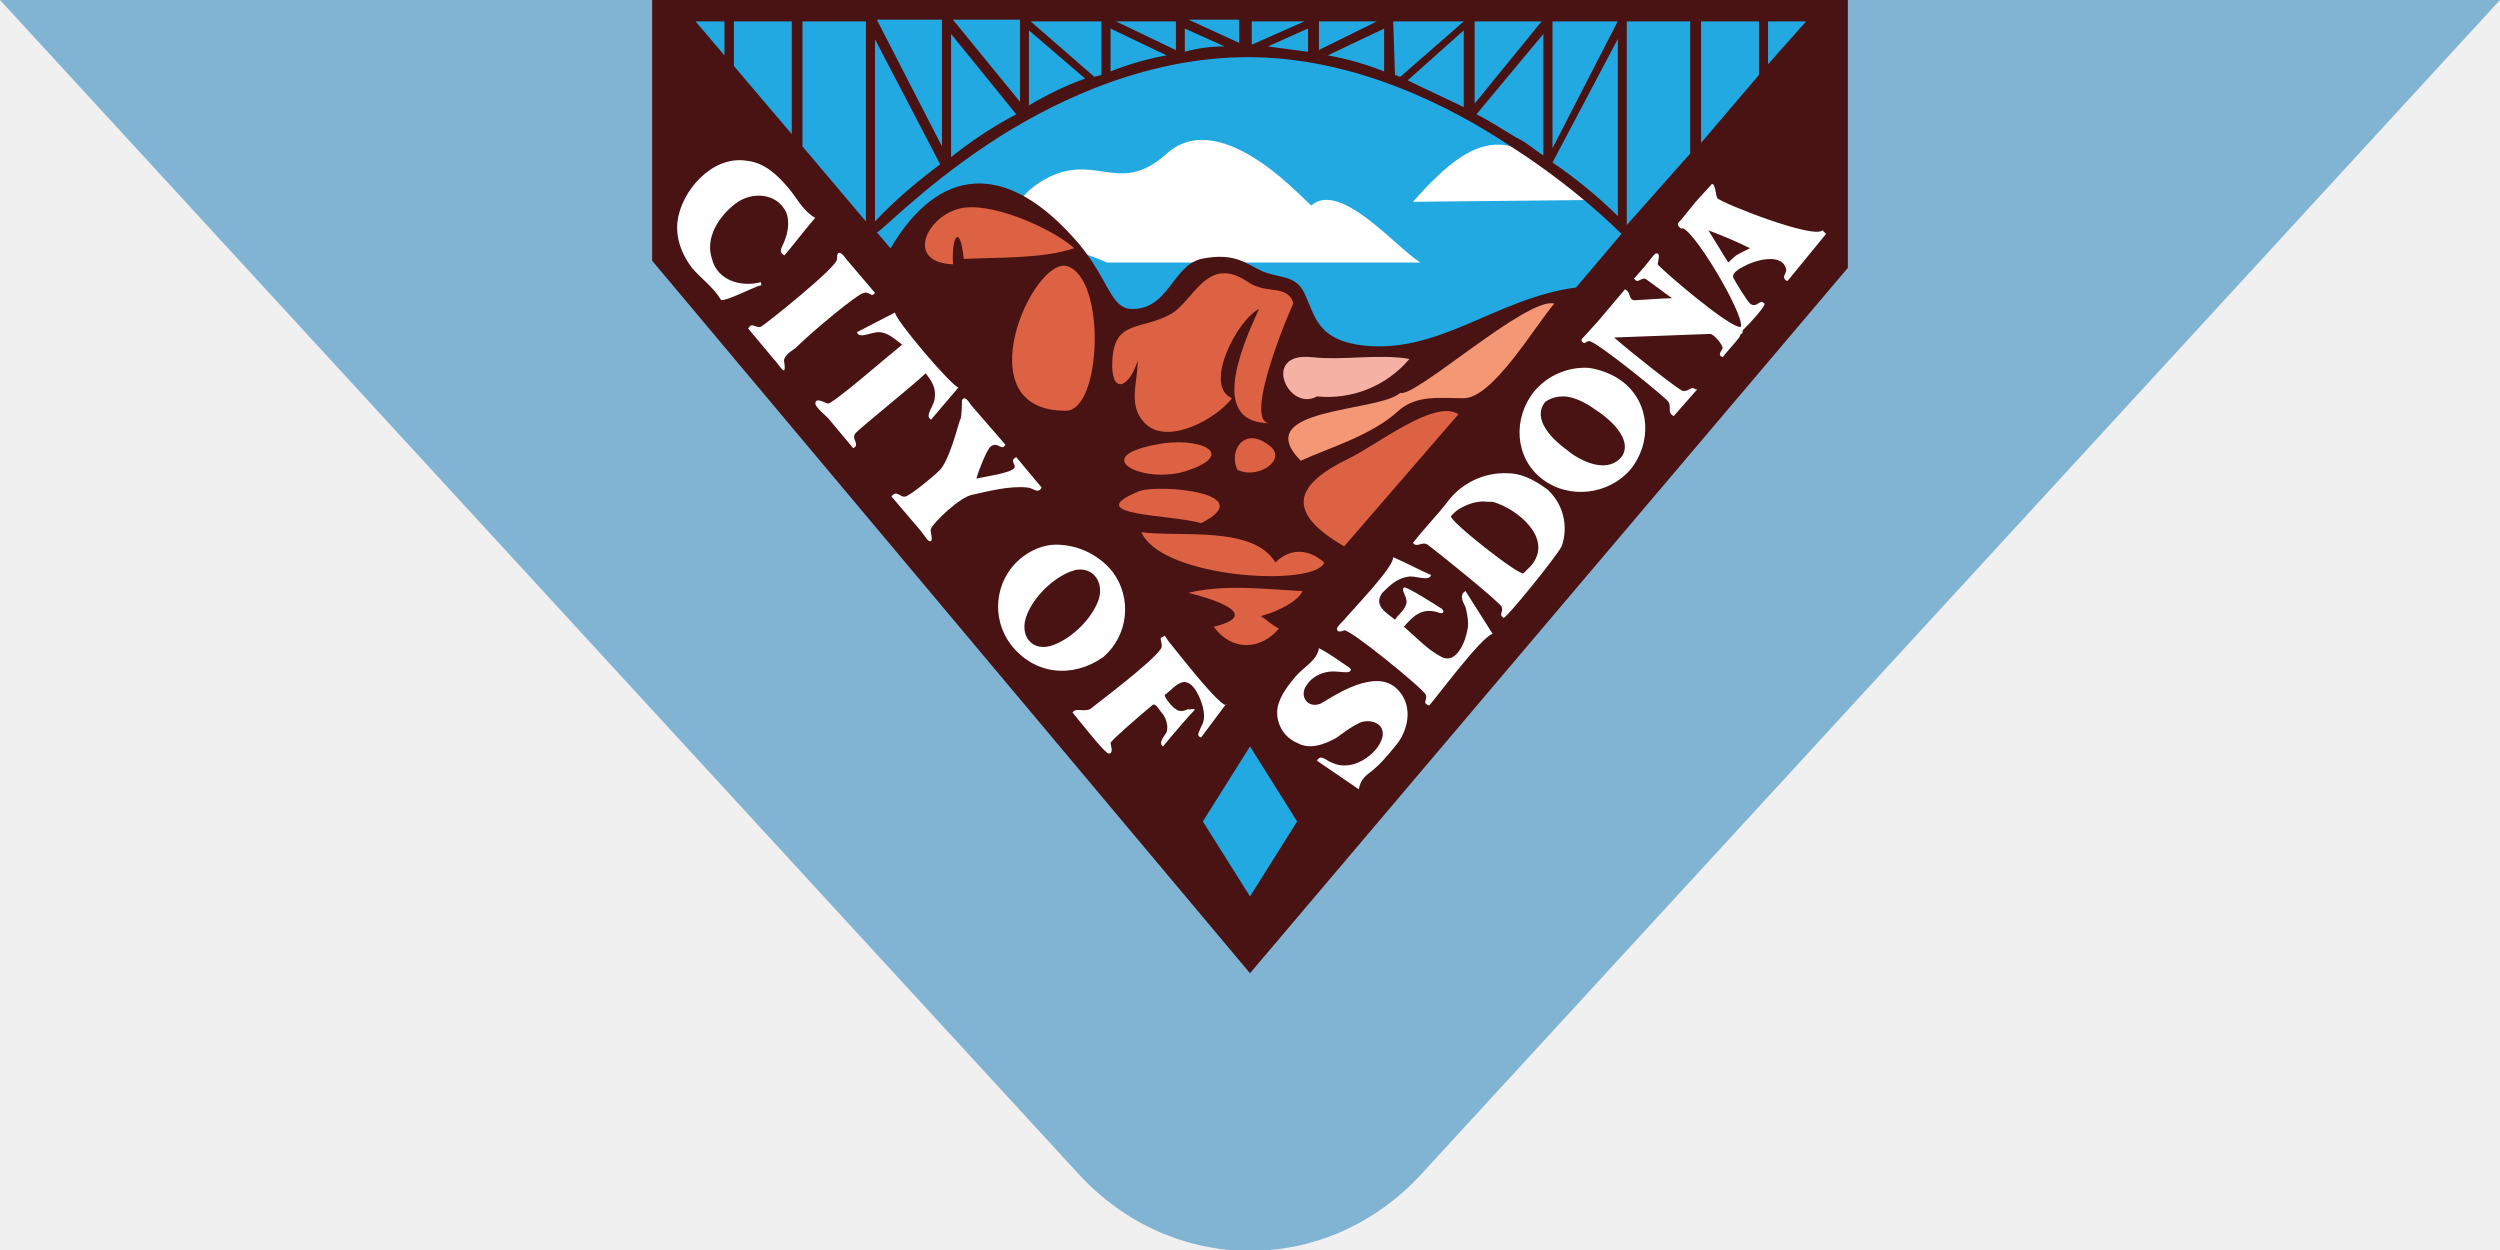
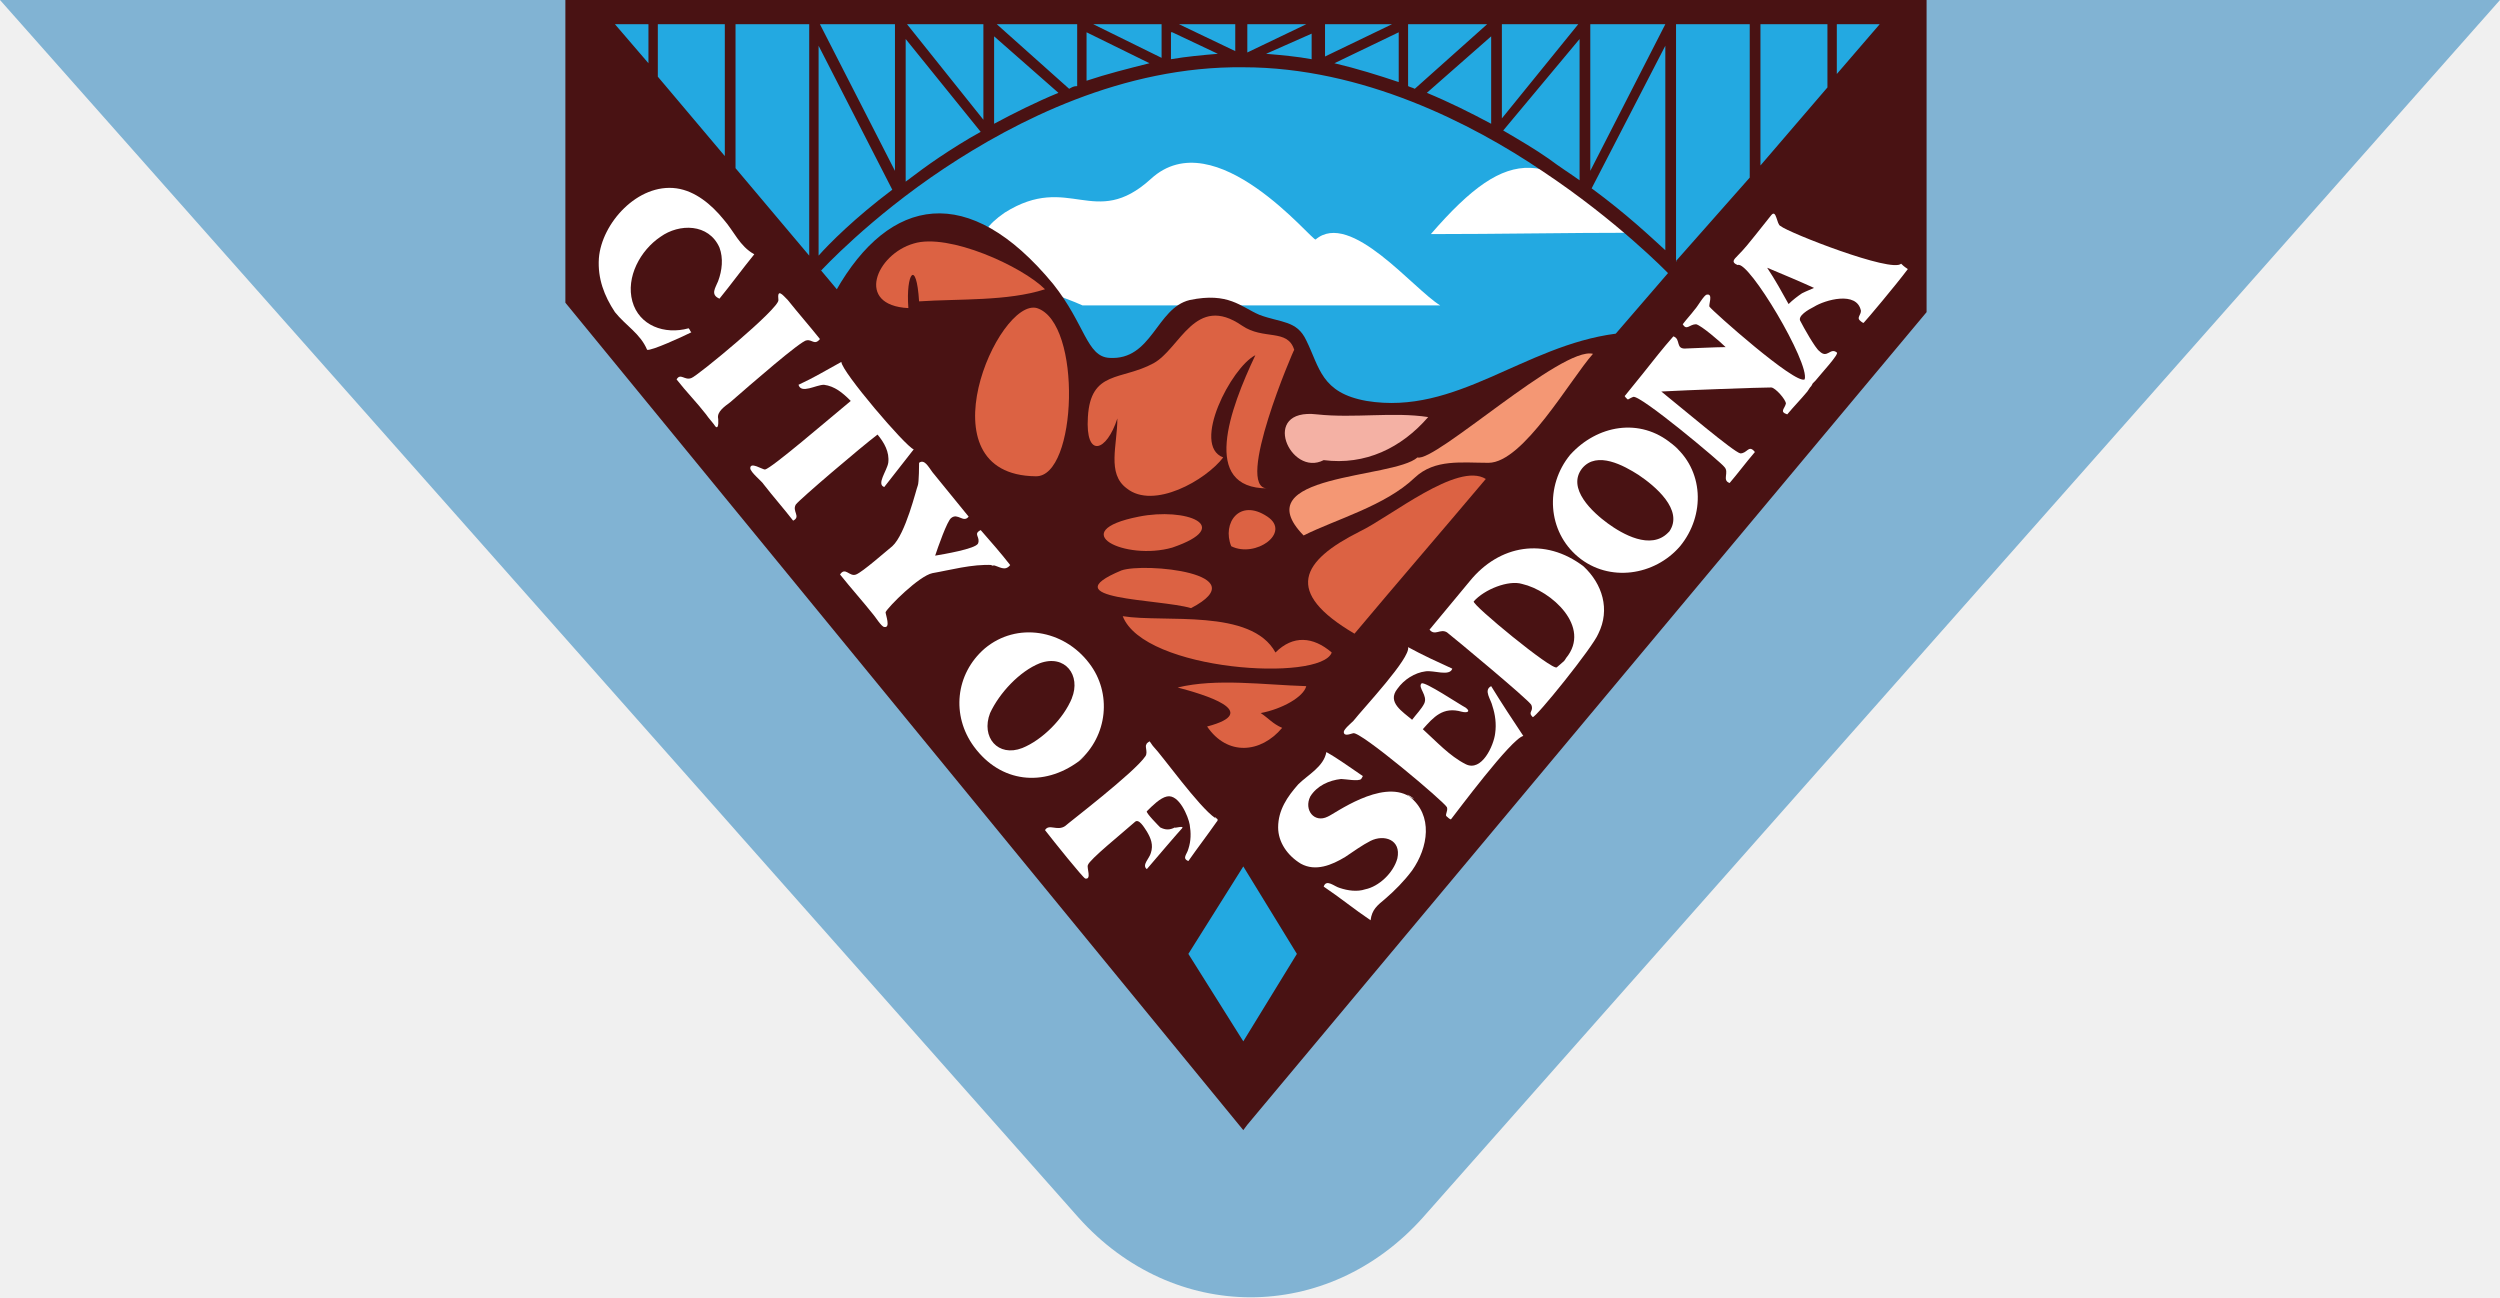
- <svg xmlns="http://www.w3.org/2000/svg" width="140" height="70" fill="none">
-   <g clip-path="url(#a)">
-     <path fill="#81B3D3" d="M140 0H0l60.36 65.7c5.28 5.8 14 5.8 19.28 0L140 0Z" />
-     <path fill="#23A9E1" d="M37.23.5 69.8 38.4 102.26.7 37.23.5Z" />
-     <path fill="#fff" d="M61.99 14.7h17.55c-1.32-.8-4.47-4.6-6.1-3.2-.1.1-4.96-5.7-8.1-2.9-2.75 2.5-4.06-.3-7.1 1.6-3.66 2.4 2.02 3.7 3.75 4.5Zm27.08-3.5-9.94.1c3.96-4.5 5.68-4 9.94-.1Z" />
-     <path fill="#491213" d="M99.01 3.6V1.2h2.13l-2.13 2.4ZM49.11 13c.1.1 2.43-2.4 6.18-4.9 3.45-2.3 8.72-4.9 14.6-4.9 5.9 0 11.27 2.7 14.72 5 3.75 2.4 6.09 4.8 6.19 4.9l-2.54 3c-4.56.6-7.81 3.9-12.27 3.2-2.24-.4-2.34-1.6-2.95-2.9-.5-1-1.32-.8-2.33-1.2-.91-.4-1.52-1.1-3.45-.7-1.62.4-1.83 2.9-3.96 2.8-1.11-.1-1.21-1.6-2.84-3.6-4.16-4.9-7.95-4.29-10.59.21L49.1 13ZM40.57 1.2v1.9l-1.62-1.9h1.62Zm54.68 0h3.25v3L95.26 8V1.2ZM91.1 12.6V1.2h3.55v7.4l-3.55 4Zm-.5-10.4v9.9a26.33 26.33 0 0 0-3.66-3l3.65-6.9Zm-4.17-.3v6.8c-.5-.3-.9-.7-1.52-1-.7-.4-1.42-.9-2.23-1.3l3.75-4.5Zm-4.46-.2V6c-1.01-.5-2.13-1-3.14-1.5l3.14-2.8Zm.61-.5h3.75l-3.75 4.6V1.2Zm4.36 0h3.65l-3.65 7.1V1.2Zm-8.93 0h3.96l-3.55 3.1c-.1 0-.2-.1-.3-.1l-.1-3Zm-.5.4V4c-1.02-.4-2.03-.7-3.15-.9l3.15-1.5Zm-4.26 0v1.3L71 2.6l2.24-1Zm-6.9 0 2.23 1c-.81 0-1.52.1-2.23.3V1.6Zm-4.16 0 3.14 1.5c-1.11.2-2.13.5-3.14.9V1.6Zm3.65 1.2L62.5 1.2h3.35v1.6Zm3.55-.4-2.84-1.3h2.84v1.3Zm.71-1.2h2.94L70.1 2.5V1.2Zm3.76 0h3.24l-3.24 1.6V1.2ZM61.28 4.3l-3.56-3.1h3.96v3l-.4.1Zm-3.66-2.6 3.15 2.7c-1.12.4-2.13.9-3.15 1.5V1.7Zm-4.36.2 3.65 4.5a22.9 22.9 0 0 0-3.65 2.4V1.9ZM49 2.2l3.65 7c-1.32 1-2.53 2-3.65 3.2V2.2Zm3.75 6L49.1 1.1h3.65v7.1Zm4.37-2.5-3.76-4.6h3.76v4.6ZM44.33 7.5 41.1 3.7V1.2h3.24v6.3Zm.61-6.3h3.55v11.2l-3.55-4.2v-7ZM36.52 0v14.6L70 54.5 103.48 15V0H36.52Z" />
-     <path fill="#23A9E1" d="M67.36 46 70 41.8l2.64 4.2L70 50.2 67.36 46Z" />
-     <path fill="#DC6243" d="M75.28 30.6c-3.45-2-2.64-3.5.2-4.9 1.52-.7 4.87-3.4 6.19-2.5l-6.4 7.4Zm-2.34 2.5c-2.03-.1-4.36-.4-6.39.1 1.22.3 4.26 1.2 1.42 1.9 1.02 1.4 2.64 1.3 3.65.1-.4-.2-.7-.5-1.01-.7 1.11-.3 2.13-.9 2.33-1.4Zm1.22-1.6c-.91-.8-1.93-.8-2.74 0-1.22-2.1-5.48-1.4-7.5-1.7 1.1 2.6 9.73 3.1 10.24 1.7Zm-6.9-2.2c-1.62-.5-6.9-.4-3.45-1.8 1.12-.4 6.8.1 3.45 1.8Zm2.03-3c-.5-1.1.4-2.4 1.72-1.4 1.22.8-.6 2-1.72 1.4Zm-2.94.1c-2.34.7-5.38-.8-1.63-1.5 2.34-.5 4.77.5 1.63 1.5.1 0-.1 0 0 0Zm-2.64-6.2c-.5 1.6-1.52 1.9-1.42 0 .1-2.3 1.62-1.7 3.25-2.6 1.31-.7 2.03-3.4 4.36-1.8 1.01.7 2.23.1 2.53 1.2 0-.1-2.94 6.7-1.31 6.7-3.25 0-1.83-3.8-.61-6.4-1.22.6-3.15 4.3-1.52 5-.82 1.1-3.45 2.6-4.77 1.5-1.12-1-.51-2.3-.51-3.6ZM59.65 23c-5.68 0-1.82-8.6.1-8.1 2.24.7 1.93 8.2-.1 8.1Zm-6.29-8.2c-2.64-.1-1.52-2.6.3-3.1 1.73-.5 5.28 1.1 6.5 2.2-1.83.6-4.16.5-6.19.6-.2-2-.7-1.3-.6.3Z" />
-     <path fill="#F49774" d="M72.84 25.8c-2.94-3 4.36-2.7 5.58-3.8.81.3 7.1-5.4 8.62-5-1.11 1.3-3.45 5.3-5.07 5.3-1.32 0-2.64-.2-3.65.7-1.52 1.4-3.96 2.1-5.48 2.8Z" />
-     <path fill="#F4B1A4" d="M73.75 22.2c-1.62.9-3.14-2.5-.3-2.2 1.83.2 3.75-.2 5.48.1a5.99 5.99 0 0 1-5.18 2.1Z" />
-     <path fill="#fff" d="M51.84 20.9c.3.4.6.8.5 1.4 0 .4-.6 1-.2 1.2l1.53-1.8c-.4-.1-3.55-3.8-3.55-4.2l-2.13 1.1c.1.4.8 0 1.21 0 .51 0 .92.4 1.32.7-1.11.9-3.85 3.3-4.16 3.3-.1 0-.7-.4-.7 0 0 .2.6.7.7.8l1.42 1.7c.4-.2-.1-.5.1-.8.1-.2 3.25-2.7 3.96-3.4Zm-3.45-4.5c.3-.1.4.3.61 0l-1.62-1.9c-.2-.3-.51-.6-.51 0 .1.4-4.06 3.7-4.26 3.8-.3.1-.5-.3-.71.1l1.42 1.7c.2.2.3.4.5.6.2.2.1-.4.1-.4-.1-.3.31-.6.62-.8 1.01-1 3.55-3.1 3.85-3.1Zm-5.78-.6c-1.12.3-2.44-.1-2.74-1.3-.4-1.2.4-2.4 1.32-3.1.91-.7 2.33-.6 2.84.5.2.5.1 1.1-.1 1.6-.1.3-.4.6 0 .8.6-.7 1.11-1.4 1.72-2.1-.7-.4-1.01-1.1-1.52-1.7-.6-.7-1.32-1.4-2.33-1.5-1.93-.3-3.65 1.7-3.86 3.4-.1.9.2 1.8.81 2.6.51.6 1.22 1.1 1.63 1.8.2.1 1.82-.7 2.13-.8.2 0 .1-.1.1-.2-.5.2 0 0 0 0Zm25.87 23.6c-.71-.5-2.64-3-3.05-3.5l-.2-.3-.2.1c-.1.1.1.4 0 .6-.5.8-3.75 3.2-3.96 3.4-.4.2-.8-.1-1.01.2.5.6 1.82 2.3 2.03 2.3.3 0 .1-.5.1-.6.1-.2 1.72-1.6 2.33-2.1.2-.2.4.3.61.5.2.3.3.7.2 1-.1.2-.5.6-.2.8.4-.5 1.52-1.8 1.73-2 .2-.2-.41 0-.3-.1-.21.1-.52.2-.72 0-.1 0-.71-.7-.6-.8.3-.2.6-.6 1-.7.62-.1 1.02 1 1.12 1.4.1.4.1.8-.1 1.1-.1.3-.3.5 0 .6l1.42-1.9c0 .1-.1.1-.2 0-.1 0 .1.1 0 0Zm-9.34-8.9c-.7 0-1.42.3-2.02.8a3.52 3.52 0 0 0-.51 4.8c1.32 1.7 3.45 1.9 5.17.7a3.52 3.52 0 0 0 .51-4.8 4.1 4.1 0 0 0-3.14-1.5Zm1.22 1.4c.92-.1 1.52.8 1.12 1.8-.4 1-1.42 2-2.44 2.4-1.21.5-2.03-.5-1.52-1.7.4-1 1.42-2 2.44-2.4.1 0 .2-.1.4-.1Zm-2.84-4.6c.3 0 .61.4.81 0l-1.42-1.7c-.4.2 0 .4-.1.6-.2.3-1.72.5-2.13.6.1-.4.61-1.7.81-1.8.4-.3.61.3.81-.1l-1.82-2.1c-.2-.2-.4-.7-.61-.4 0 0 0 1-.1 1.1-.1.2-.61 2.4-1.22 2.9-.3.3-1.52 1.3-1.83 1.4-.3.1-.5-.4-.8 0l1.62 1.9c.1.1.4.6.5.6.3.1 0-.6.1-.7.1-.3 1.63-1.8 2.34-1.9.91-.2 2.03-.5 3.04-.4.2 0-.2 0 0 0ZM82.07 34c.1.4.2.9.1 1.3-.1.6-.6 1.9-1.42 1.5-.8-.4-1.42-1.1-2.13-1.7.51-.6 1.02-1.1 1.93-.8.2.1.4 0 .2-.2-.3-.2-2.03-1.3-2.13-1.2-.2.2.3.6.1 1-.1.3-.4.5-.6.8-.51-.4-1.22-.8-.71-1.5.4-.4.8-.8 1.42-.9.4-.1 1.21.3 1.31-.1-.7-.3-1.42-.7-2.13-1 .1.5-2.23 2.9-2.73 3.5-.1.1-.41.4-.41.5 0 .3.4.1.4.1.31-.1 4.47 3.3 4.57 3.6.1.2-.1.4 0 .5 0 0 .1.1.2.1.3-.3 2.95-3.9 3.55-4l-1.52-2.4c-.4.2-.1.7 0 .9Zm-4.06 4.4c-1.31-.9-3.65.8-4.05 1-.71.3-1.22-.4-.81-1 .3-.5.9-.8 1.52-.8.2 0 .91.1.91 0 .1-.1.1-.1 0-.2-.6-.4-1.12-.8-1.72-1.1-.1.7-.92 1.1-1.32 1.6-.51.6-1.02 1.3-1.02 2s.4 1.4 1.12 1.7c.7.4 1.52.1 2.23-.3.4-.3.81-.6 1.22-.8.6-.3 1.52 0 1.32.8-.2.7-.92 1.3-1.63 1.5-.4.1-.8.1-1.21-.1-.3-.1-.61-.5-.82-.1l2.34 1.6c.1-.5.3-.7.7-1 .51-.4.92-.9 1.33-1.4.8-.9 1.11-2.5-.1-3.4Zm17.86-28.1c0 .1 0 .1 0 0l-.91 1-.81 1c-.2.2-.3.3 0 .5.5-.3 3.55 4.8 3.34 5.5-.5.2-4.56-3.3-4.66-3.5 0-.1.2-.7-.1-.6-.1 0-.51.6-.61.7l-.61.7c.2.3.3 0 .6 0 .2.1 1.22.9 1.53 1.1-.51 0-1.73.1-1.93.1-.6.1-.3-.4-.71-.6L89.48 18l-.91 1v.1c.2.2.1.1.4 0 .3-.1 4.36 3.2 4.46 3.4.2.3-.1.6.3.8l1.23-1.4c.1-.1.1-.1 0-.1-.3-.2-.3.1-.71.1-.3-.1-2.95-2.2-3.86-3l5.38-.2c.2 0 .7.6.7.8-.1.2-.3.4 0 .5.31-.4.62-.7.92-1.1l.1-.2c.1 0 .1-.1.1-.2l.1-.1c.31-.3 1.22-1.3 1.12-1.4-.3-.3-.4.3-.81 0-.2-.2-.81-1.2-.91-1.4-.2-.3.4-.6.6-.7.51-.3 2.14-.8 2.34.2 0 .2-.2.4-.1.5 0 0 .1.2.2.1l2.13-2.6-.2-.2c-.5.5-5.58-1.5-5.89-1.8-.1-.2-.1-.8-.3-.8Zm-.2 2.6c.8.3 1.52.6 2.33 1l-.6.3c-.21.1-.41.3-.62.5l-1.11-1.8Zm-6.7 7.7a3.7 3.7 0 0 0-3.04 1.3c-1.22 1.5-1.12 3.7.4 4.9 1.53 1.2 3.76.9 4.97-.5 1.22-1.5 1.12-3.7-.4-4.9-.5-.4-1.22-.7-1.93-.8Zm-1.42 1.6c.6 0 1.32.4 1.73.7.8.5 2.23 1.7 1.52 2.7 0-.1.1-.1-.1.1-.82.8-2.24.1-2.95-.5-.7-.5-2.03-1.7-1.21-2.7.3-.2.6-.3 1.01-.3Zm-3.14 4.3a4 4 0 0 0-3.35 1.6c-.61.8-1.32 1.5-1.93 2.3.2.3.5-.1.81.1.3.2 4.16 3.3 4.16 3.5.1.3-.2.4.1.6.1.1 2.94-3.4 3.25-4 .4-1.1.1-2.4-.81-3.2.1.1.2.1 0 0-.81-.6-1.52-.9-2.23-.9Zm-1.12 1.6h.3c1.42.4 3.45 2.1 2.13 3.6l-.4.4c-.2.2-4.26-3-4.06-3.2.4-.5 1.32-.9 2.03-.8Z" />
-   </g>
-   <defs>
-     <clipPath id="a">
-       <path fill="#fff" d="M0 0h140v70H0z" />
-     </clipPath>
-   </defs>
+ <svg xmlns="http://www.w3.org/2000/svg" width="185" height="96" viewBox="0 0 185 96" fill="none">
+   <path d="M185 0H0L79.81 90.101C86.849 97.966 98.25 97.966 105.289 90.101L185 0Z" fill="#81B3D3" />
+   <path d="M42.83 0.697L92.004 58.84L140.882 1.095L42.83 0.697Z" fill="#23A9E1" />
+   <path d="M120.954 17.224C115.898 17.224 110.941 17.323 105.884 17.323C111.833 10.454 114.51 11.151 120.954 17.224Z" fill="white" />
+   <path d="M80.107 22.6C88.931 22.6 97.755 22.6 106.578 22.6C104.595 21.405 99.936 15.531 97.358 17.721C97.16 17.921 89.922 8.861 85.163 13.241C80.999 17.025 79.116 12.744 74.357 15.73C69.102 19.314 77.529 21.405 80.107 22.6Z" fill="white" />
+   <path d="M92.302 0H41.838V22.401L92.004 83.63L92.302 83.231L142.567 23.098V0H92.302ZM54.429 1.792H59.882V18.916L54.429 12.445V1.792ZM53.636 11.549L48.679 5.675V1.792H53.636V11.549ZM72.771 8.861L67.12 1.792H72.771V8.861ZM66.227 12.644L60.675 1.792H66.227V12.644ZM60.576 3.385L66.029 14.038C63.253 16.129 61.369 18.02 60.576 18.916V3.385ZM67.02 2.887L72.572 9.757C71.482 10.354 70.391 11.051 69.499 11.648C68.607 12.246 67.814 12.843 67.02 13.441V2.887ZM73.564 2.688L78.323 6.87C76.637 7.566 75.051 8.363 73.564 9.159V2.688ZM79.116 6.571L73.762 1.792H79.711V6.372C79.413 6.372 79.314 6.471 79.116 6.571ZM98.052 1.792H103.009L98.052 4.181V1.792ZM92.302 1.792H96.664L92.302 3.883V1.792ZM91.409 3.783L87.245 1.792H91.409V3.783ZM85.957 4.281L80.9 1.792H85.957V4.281ZM80.405 2.389L85.064 4.679C83.478 5.078 81.892 5.476 80.405 5.974V2.389ZM86.75 2.389L90.121 3.982C88.931 4.082 87.84 4.181 86.651 4.381V2.389H86.75ZM97.061 2.489V4.381C95.97 4.181 94.879 4.082 93.69 3.982L97.061 2.489ZM103.505 2.389V6.073C102.018 5.575 100.431 5.078 98.746 4.679L103.505 2.389ZM104.199 1.792H110.048L104.695 6.571C104.496 6.471 104.397 6.471 104.199 6.372V1.792ZM117.682 1.792H123.234L117.682 12.644V1.792ZM111.139 1.792H116.79L111.139 8.761V1.792ZM110.346 2.688V9.159C108.859 8.363 107.272 7.566 105.587 6.87L110.346 2.688ZM116.889 2.887V13.341C116.195 12.843 115.402 12.345 114.609 11.748C113.617 11.051 112.428 10.354 111.238 9.657L116.889 2.887ZM123.234 3.385V18.518C122.144 17.522 120.359 15.83 117.781 13.938L123.234 3.385ZM124.027 19.314V1.792H129.48V13.142L124.027 19.314C124.126 19.414 124.027 19.414 124.027 19.314ZM130.273 1.792H135.23V6.471L130.273 12.246V1.792ZM47.985 1.792V4.679L45.506 1.792H47.985ZM60.675 19.912L60.774 20.011C60.774 20.011 64.344 16.129 69.895 12.445C75.15 8.96 83.082 4.878 92.004 4.978C100.828 4.978 108.958 9.159 114.113 12.644C119.665 16.328 123.333 20.111 123.432 20.21L119.566 24.691C112.725 25.587 107.768 30.764 101.125 29.669C97.755 29.071 97.655 27.18 96.664 25.189C95.97 23.695 94.78 23.894 93.194 23.297C91.806 22.7 90.914 21.604 88.039 22.202C85.56 22.799 85.263 26.682 82.09 26.483C80.405 26.383 80.305 23.994 77.926 21.007C71.68 13.441 65.831 14.536 61.865 21.505L91.905 57.247L60.675 19.912ZM135.924 5.476V1.792H139.097L135.924 5.476Z" fill="#491213" />
+   <path d="M87.939 70.588L92.004 64.116L95.97 70.588L92.004 77.059L87.939 70.588Z" fill="#23A9E1" />
+   <path d="M64.938 32.158C65.434 32.755 65.831 33.452 65.731 34.248C65.632 34.846 64.839 35.841 65.434 36.04C66.128 35.144 66.921 34.149 67.615 33.253C67.02 33.054 62.261 27.478 62.261 26.781C61.171 27.379 60.179 27.976 59.089 28.474C59.287 29.171 60.378 28.474 60.973 28.474C61.766 28.573 62.361 29.071 62.956 29.669C61.27 31.062 57.106 34.647 56.61 34.746C56.412 34.746 55.52 34.149 55.52 34.647C55.52 34.945 56.412 35.642 56.511 35.841C57.205 36.737 57.998 37.633 58.692 38.529C59.287 38.231 58.593 37.833 58.891 37.335C59.188 36.937 63.749 33.054 64.938 32.158Z" fill="white" />
+   <path d="M59.684 25.189C60.08 25.089 60.279 25.587 60.675 25.089C59.882 24.093 59.089 23.197 58.296 22.202C57.899 21.803 57.503 21.306 57.602 22.202C57.701 22.799 51.554 27.877 51.158 27.976C50.662 28.175 50.364 27.578 50.067 28.076C50.761 28.972 51.554 29.768 52.248 30.664C52.446 30.963 52.744 31.262 52.942 31.56C53.239 31.859 53.14 30.863 53.14 30.963C53.041 30.465 53.636 30.067 54.033 29.768C55.52 28.474 59.287 25.189 59.684 25.189Z" fill="white" />
+   <path d="M50.959 24.293C49.175 24.79 47.291 24.093 46.795 22.301C46.3 20.509 47.39 18.518 48.877 17.522C50.265 16.527 52.446 16.527 53.24 18.319C53.537 19.115 53.438 20.011 53.14 20.808C52.942 21.306 52.546 21.803 53.24 22.102C54.132 21.007 54.925 19.912 55.817 18.817C54.727 18.219 54.33 17.124 53.537 16.228C52.645 15.133 51.455 14.137 50.067 13.938C47.192 13.54 44.515 16.527 44.317 19.115C44.218 20.609 44.713 21.903 45.506 23.098C46.3 24.093 47.39 24.691 47.886 25.885C48.183 25.985 50.563 24.89 51.158 24.591C51.058 24.492 51.058 24.392 50.959 24.293C50.959 24.293 50.265 24.492 50.959 24.293Z" fill="white" />
+   <path d="M89.922 60.532C88.733 59.736 85.957 55.853 85.362 55.255C85.263 55.156 85.163 54.957 85.064 54.857C85.064 54.857 84.767 55.056 84.866 55.056C84.668 55.156 84.965 55.654 84.767 55.952C83.974 57.147 79.017 60.93 78.818 61.129C78.224 61.528 77.629 60.93 77.331 61.428C78.025 62.324 80.107 64.913 80.305 65.012C80.801 65.112 80.405 64.216 80.504 64.017C80.603 63.618 83.082 61.627 83.974 60.831C84.271 60.532 84.668 61.229 84.866 61.528C85.163 62.025 85.362 62.523 85.163 63.121C85.064 63.519 84.469 64.017 84.866 64.315C85.461 63.618 87.245 61.528 87.444 61.328C87.741 61.03 86.849 61.328 86.948 61.229C86.551 61.428 86.254 61.428 85.857 61.229C85.758 61.129 84.767 60.134 84.866 60.034C85.263 59.636 85.857 59.039 86.353 58.939C87.245 58.74 87.939 60.432 88.039 61.03C88.138 61.627 88.138 62.224 87.939 62.822C87.84 63.22 87.444 63.519 87.939 63.718C88.633 62.722 89.327 61.826 90.021 60.831C90.22 60.632 90.021 60.532 89.922 60.532C90.121 60.532 89.823 60.432 89.922 60.532Z" fill="white" />
+   <path d="M79.81 56.35C81.991 54.459 82.288 51.273 80.603 49.083C78.719 46.594 75.249 45.996 72.87 47.988C70.689 49.879 70.391 52.965 72.077 55.255C74.059 57.944 77.232 58.242 79.81 56.35C80.999 55.455 79.711 56.45 79.81 56.35ZM79.314 51.671C78.719 53.165 77.133 54.758 75.646 55.355C73.861 56.052 72.572 54.559 73.266 52.766C73.96 51.273 75.448 49.68 76.935 49.083C78.818 48.386 80.008 49.979 79.314 51.671C79.413 51.472 78.918 52.567 79.314 51.671Z" fill="white" />
+   <path d="M73.465 41.815C73.96 41.914 74.357 42.313 74.754 41.815C74.059 40.919 73.266 40.023 72.572 39.226C71.978 39.525 72.572 39.724 72.374 40.222C72.176 40.62 69.796 41.018 69.201 41.118C69.4 40.521 70.094 38.529 70.391 38.33C70.887 37.932 71.284 38.728 71.68 38.231C70.788 37.136 69.895 36.04 69.003 34.945C68.706 34.547 68.408 33.95 68.012 34.248C68.012 34.248 68.012 35.742 67.913 35.941C67.814 36.14 67.02 39.525 66.029 40.421C65.533 40.819 63.848 42.313 63.352 42.512C62.856 42.711 62.559 41.914 62.162 42.512C62.956 43.507 63.848 44.503 64.641 45.499C64.74 45.598 65.236 46.395 65.434 46.395C65.93 46.494 65.533 45.499 65.533 45.3C65.731 44.901 68.012 42.611 69.003 42.412C70.193 42.213 71.978 41.715 73.465 41.815C73.762 41.914 73.068 41.815 73.465 41.815Z" fill="white" />
+   <path d="M67.219 22.799C63.253 22.6 64.839 18.817 67.615 18.02C70.193 17.224 75.646 19.713 77.331 21.405C74.555 22.301 70.986 22.102 68.012 22.301C67.814 19.115 67.02 20.21 67.219 22.799Z" fill="#DC6243" />
+   <path d="M76.637 35.244C68.111 35.144 73.861 22.003 76.736 22.799C80.107 23.894 79.711 35.343 76.637 35.244Z" fill="#DC6243" />
+   <path d="M82.685 30.963C81.892 33.452 80.305 33.95 80.504 30.863C80.702 27.379 82.982 28.175 85.362 26.881C87.345 25.786 88.435 21.704 91.905 24.093C93.491 25.189 95.276 24.293 95.772 25.885C95.772 25.786 91.31 36.14 93.789 36.14C88.832 36.14 91.013 30.266 92.897 26.284C91.112 27.18 88.138 32.954 90.517 33.85C89.228 35.543 85.362 37.733 83.379 36.14C81.892 35.045 82.685 32.954 82.685 30.963Z" fill="#DC6243" />
+   <path d="M86.75 40.521C83.28 41.516 78.719 39.326 84.271 38.231C87.741 37.534 91.409 38.928 86.75 40.521C86.849 40.521 86.651 40.521 86.75 40.521Z" fill="#DC6243" />
+   <path d="M91.112 40.421C90.418 38.728 91.707 36.837 93.789 38.231C95.573 39.425 92.897 41.317 91.112 40.421Z" fill="#DC6243" />
+   <path d="M88.138 45.001C85.758 44.304 77.728 44.403 82.982 42.213C84.668 41.616 93.095 42.412 88.138 45.001Z" fill="#DC6243" />
+   <path d="M98.548 48.286C97.16 47.092 95.672 46.992 94.384 48.286C92.599 45.001 86.155 46.096 83.082 45.598C84.668 49.68 97.754 50.477 98.548 48.286Z" fill="#DC6243" />
+   <path d="M96.664 50.775C93.491 50.676 90.021 50.178 87.146 50.875C89.03 51.373 93.491 52.667 89.327 53.762C90.815 55.952 93.293 55.753 94.879 53.861C94.185 53.563 93.888 53.165 93.293 52.766C94.879 52.468 96.466 51.572 96.664 50.775Z" fill="#DC6243" />
+   <path d="M100.233 46.892C94.979 43.806 96.267 41.516 100.63 39.326C102.91 38.231 107.867 34.149 109.949 35.443C106.677 39.326 103.406 43.109 100.233 46.892Z" fill="#DC6243" />
+   <path d="M96.466 39.625C92.004 35.045 103.108 35.443 104.893 33.85C106.182 34.248 115.6 25.587 117.88 26.184C116.195 28.076 112.725 34.248 110.147 34.248C108.165 34.248 106.182 33.95 104.695 35.343C102.513 37.434 98.845 38.43 96.466 39.625Z" fill="#F49774" />
+   <path d="M97.953 34.049C95.474 35.343 93.194 30.166 97.457 30.664C100.233 30.963 103.108 30.465 105.686 30.863C103.703 33.153 101.026 34.447 97.953 34.049Z" fill="#F4B1A4" />
+   <path d="M110.445 52.269C110.643 52.866 110.742 53.563 110.643 54.26C110.544 55.156 109.652 57.147 108.462 56.55C107.272 55.952 106.281 54.857 105.289 53.961C106.083 53.065 106.777 52.269 108.165 52.667C108.561 52.766 108.859 52.667 108.462 52.368C108.065 52.169 105.389 50.377 105.19 50.576C104.893 50.875 105.686 51.472 105.389 52.069C105.19 52.468 104.794 52.866 104.496 53.264C103.802 52.667 102.613 51.97 103.406 50.974C103.901 50.277 104.695 49.78 105.488 49.68C106.083 49.581 107.272 50.078 107.471 49.481C106.38 48.983 105.289 48.485 104.199 47.888C104.397 48.684 100.927 52.368 100.134 53.364C100.035 53.463 99.44 53.961 99.44 54.16C99.44 54.559 100.035 54.26 100.134 54.26C100.63 54.061 106.876 59.337 107.074 59.736C107.173 60.034 106.876 60.333 107.074 60.432C107.074 60.432 107.272 60.632 107.371 60.632C107.768 60.134 111.833 54.658 112.725 54.459C111.932 53.264 111.139 52.069 110.346 50.775C109.751 51.074 110.346 51.771 110.445 52.269Z" fill="white" />
+   <path d="M104.298 58.939C102.216 57.645 98.746 60.233 98.25 60.432C97.259 60.93 96.466 59.935 96.961 58.939C97.457 58.143 98.349 57.744 99.242 57.645C99.539 57.645 100.531 57.844 100.729 57.645C100.828 57.446 100.927 57.446 100.729 57.346C99.837 56.749 99.043 56.151 98.151 55.654C97.953 56.749 96.763 57.346 96.069 58.043C95.276 58.939 94.582 59.935 94.582 61.229C94.582 62.324 95.276 63.32 96.267 63.917C97.358 64.514 98.548 64.017 99.539 63.419C100.134 63.021 100.828 62.523 101.423 62.224C102.414 61.727 103.703 62.125 103.406 63.519C103.108 64.614 102.018 65.609 101.026 65.809C100.431 66.008 99.737 65.908 99.143 65.709C98.746 65.609 98.151 65.012 97.953 65.609C99.143 66.406 100.233 67.302 101.423 68.099C101.522 67.302 101.919 67.003 102.513 66.506C103.207 65.908 103.901 65.211 104.496 64.415C105.686 62.722 106.083 60.333 104.298 58.939Z" fill="white" />
+   <path d="M104.298 58.939C103.703 58.441 105.289 59.536 104.298 58.939V58.939Z" fill="white" />
+   <path d="M140.683 19.514C139.989 20.21 132.355 17.224 131.76 16.726C131.463 16.626 131.463 15.432 131.066 15.93C130.67 16.427 130.273 16.925 129.877 17.423C129.48 17.921 129.084 18.419 128.588 18.916C128.29 19.215 128.092 19.414 128.588 19.613C129.381 19.215 133.942 26.881 133.545 28.076C132.851 28.474 126.704 22.998 126.506 22.7C126.407 22.6 126.803 21.704 126.308 21.803C126.109 21.803 125.614 22.7 125.415 22.899C125.118 23.297 124.82 23.596 124.523 23.994C124.82 24.492 125.019 23.994 125.514 23.994C125.911 24.093 127.299 25.288 127.696 25.686C127.002 25.686 125.019 25.786 124.82 25.786C123.928 25.885 124.424 25.089 123.829 24.89C123.036 25.786 122.342 26.682 121.549 27.677C121.152 28.175 120.656 28.773 120.26 29.27C120.161 29.37 120.26 29.27 120.26 29.37C120.557 29.669 120.359 29.569 120.855 29.37C121.35 29.171 127.398 34.248 127.596 34.547C127.993 34.945 127.398 35.543 127.993 35.742C128.588 35.045 129.183 34.248 129.778 33.551C129.877 33.452 129.877 33.452 129.778 33.352C129.381 32.954 129.282 33.551 128.786 33.551C128.29 33.452 124.424 30.166 122.937 28.972C124.721 28.872 130.174 28.673 131.066 28.673C131.364 28.673 132.157 29.569 132.157 29.868C132.058 30.266 131.661 30.465 132.256 30.664C132.752 30.067 133.248 29.569 133.743 28.972L133.942 28.673C134.041 28.573 134.041 28.573 134.14 28.374L134.338 28.175C134.735 27.677 136.123 26.184 135.924 26.084C135.429 25.686 135.23 26.582 134.636 25.985C134.338 25.786 133.446 24.193 133.248 23.795C132.95 23.396 133.842 22.899 134.239 22.7C135.032 22.202 137.412 21.505 137.709 22.998C137.709 23.297 137.412 23.496 137.61 23.695C137.61 23.695 137.808 23.894 137.907 23.894C138.106 23.695 140.287 21.107 141.179 19.912C140.882 19.713 140.782 19.613 140.683 19.514ZM133.347 21.704C133.446 21.704 133.545 21.604 133.347 21.704C133.049 21.903 132.653 22.202 132.355 22.5C131.86 21.604 131.364 20.708 130.769 19.812C131.959 20.31 133.148 20.808 134.239 21.306C134.041 21.405 133.743 21.505 133.347 21.704Z" fill="white" />
+   <path d="M123.73 32.855C121.35 30.863 118.178 31.461 116.195 33.651C114.311 35.941 114.51 39.326 116.79 41.218C119.07 43.109 122.441 42.611 124.325 40.421C126.208 38.131 126.109 34.746 123.73 32.855ZM123.432 39.425C123.432 39.425 123.432 39.525 123.432 39.425C122.144 40.72 120.062 39.525 118.971 38.728C117.88 37.932 115.898 36.14 117.087 34.647C118.178 33.352 120.161 34.447 121.251 35.144C122.441 35.941 124.622 37.733 123.532 39.326C123.631 39.226 123.631 39.226 123.432 39.425Z" fill="white" />
+   <path d="M123.73 32.855C123.432 32.655 124.92 33.85 123.73 32.855V32.855Z" fill="white" />
+   <path d="M123.432 39.526C123.432 39.425 123.432 39.425 123.432 39.526C123.532 39.425 123.532 39.425 123.532 39.425C123.432 39.425 123.432 39.526 123.432 39.526Z" fill="white" />
+   <path d="M117.186 41.914C117.286 42.014 117.484 42.213 117.186 41.914C114.311 39.724 110.941 40.322 108.759 43.01C107.768 44.204 106.777 45.399 105.785 46.594C106.182 47.092 106.578 46.494 107.074 46.793C107.471 47.092 113.221 51.87 113.32 52.169C113.518 52.667 113.023 52.667 113.419 53.065C113.617 53.165 117.88 47.888 118.277 46.892C119.169 45.1 118.574 43.209 117.186 41.914ZM115.898 48.684C115.699 48.983 115.898 48.784 115.204 49.381C114.906 49.68 108.859 44.702 109.057 44.503C109.85 43.607 111.635 42.91 112.626 43.209C114.807 43.706 117.781 46.395 115.898 48.684Z" fill="white" />
</svg>
